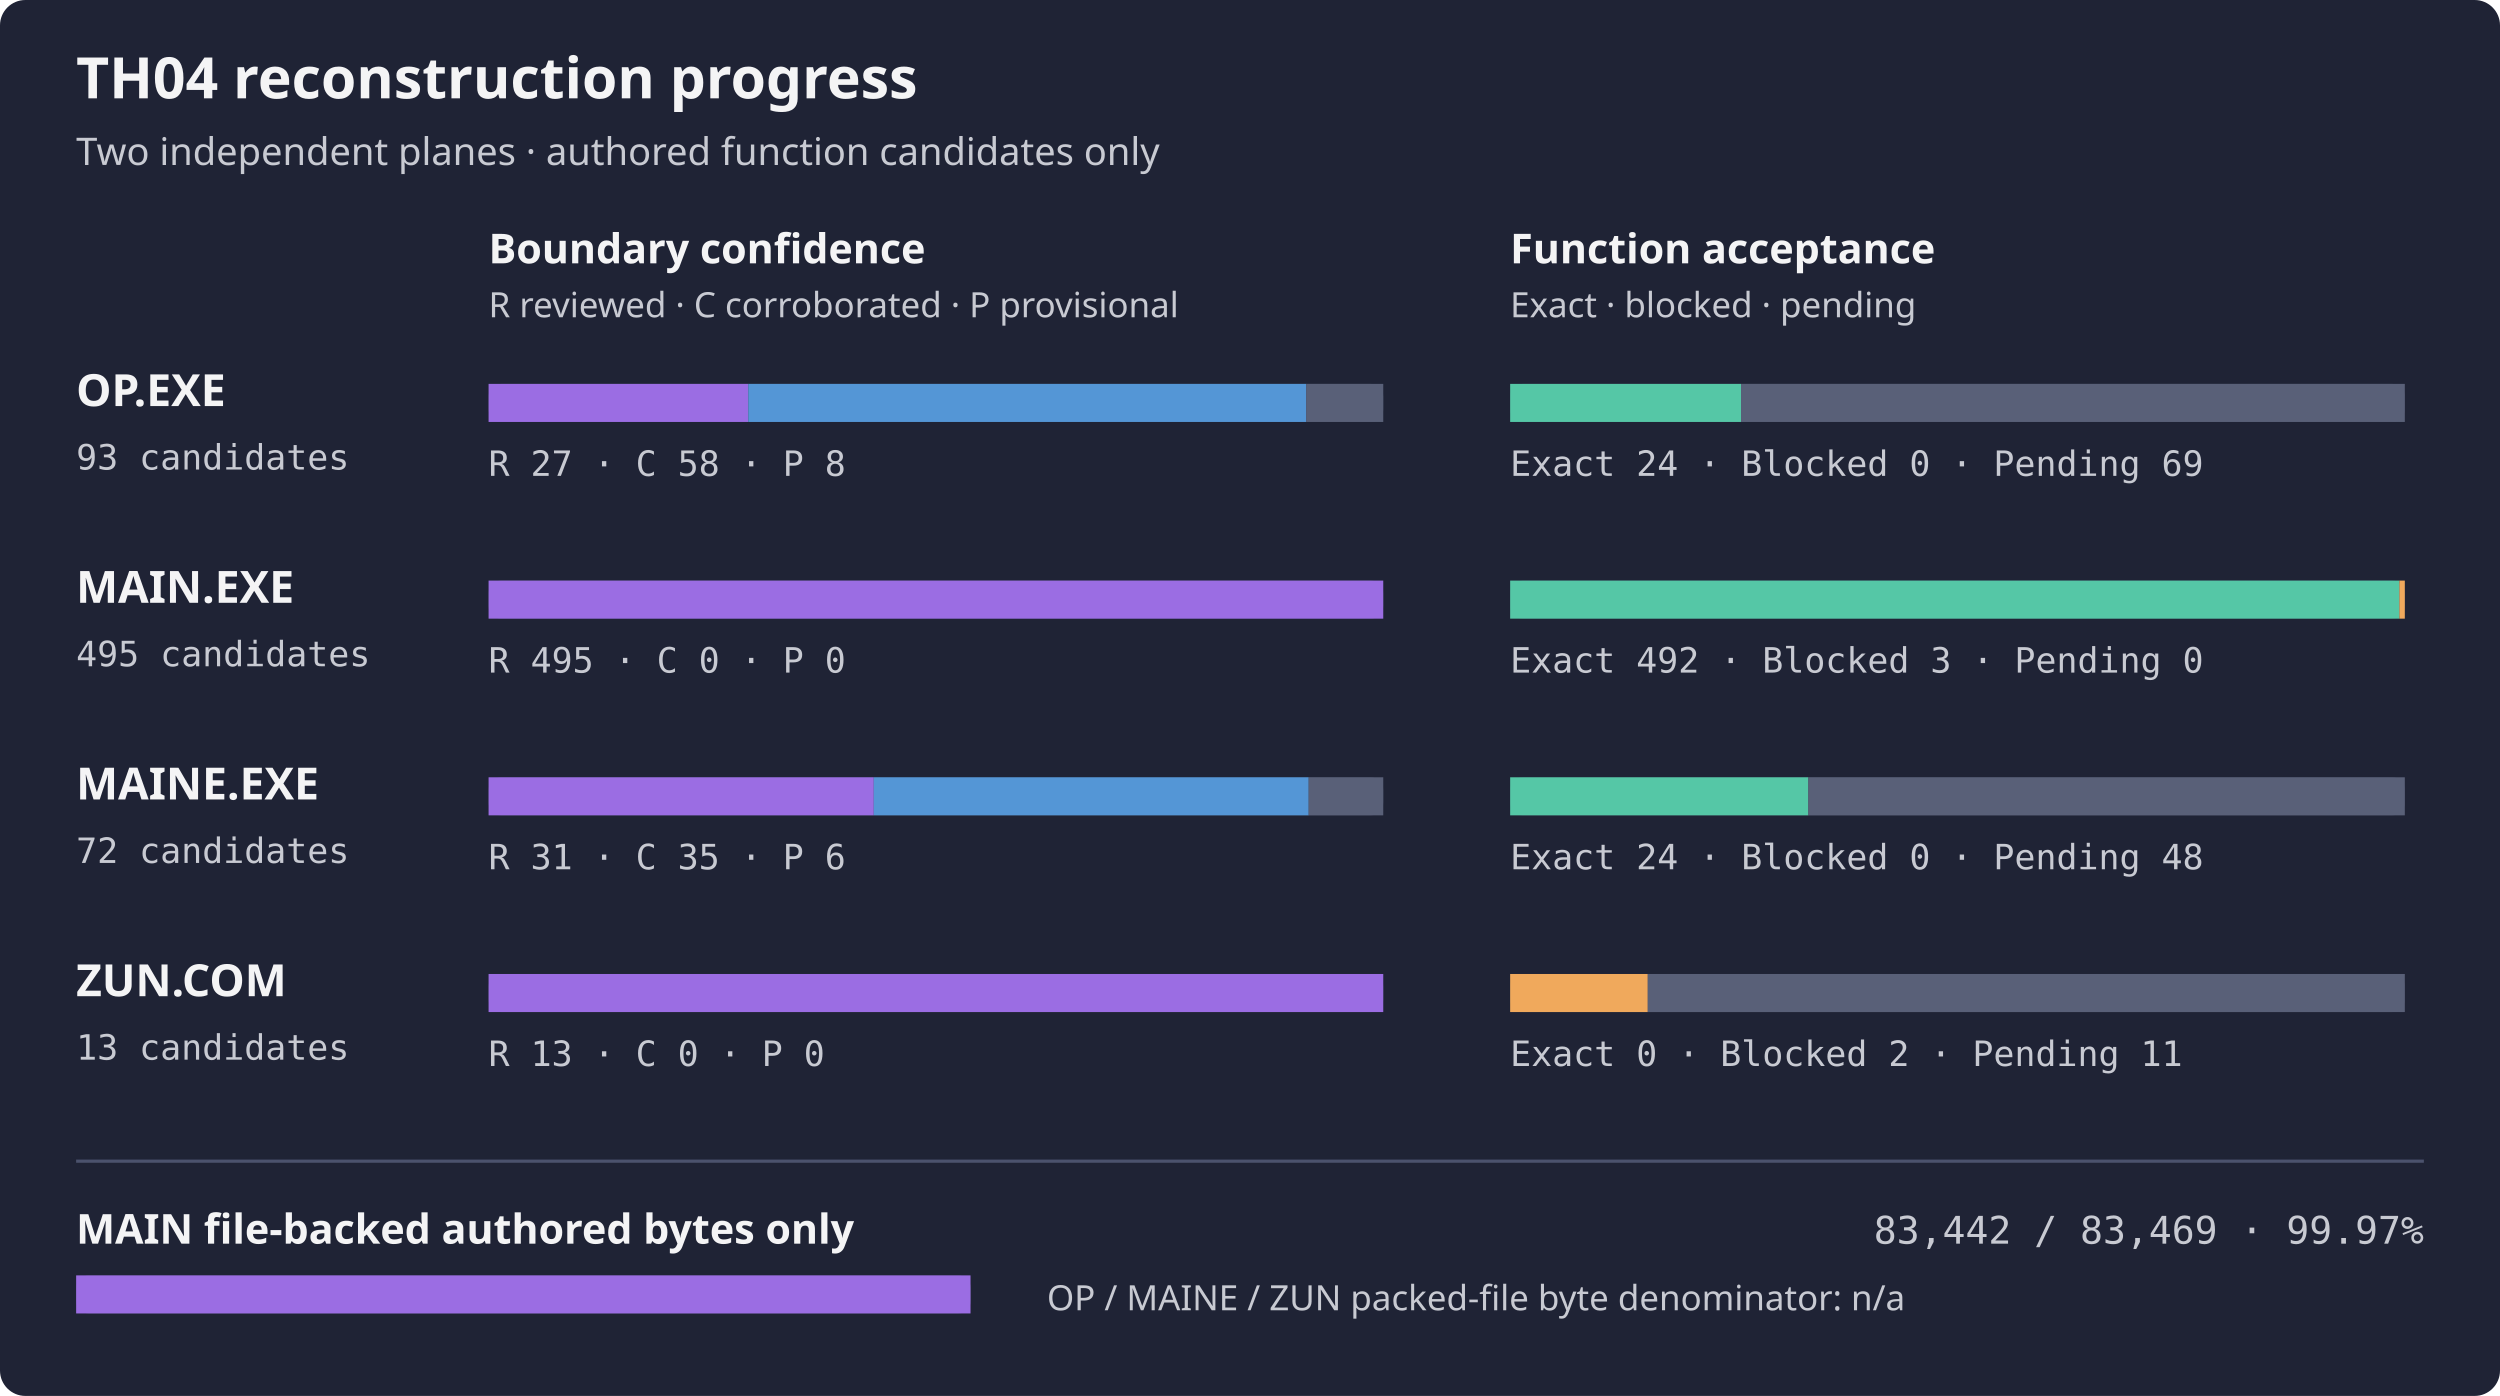
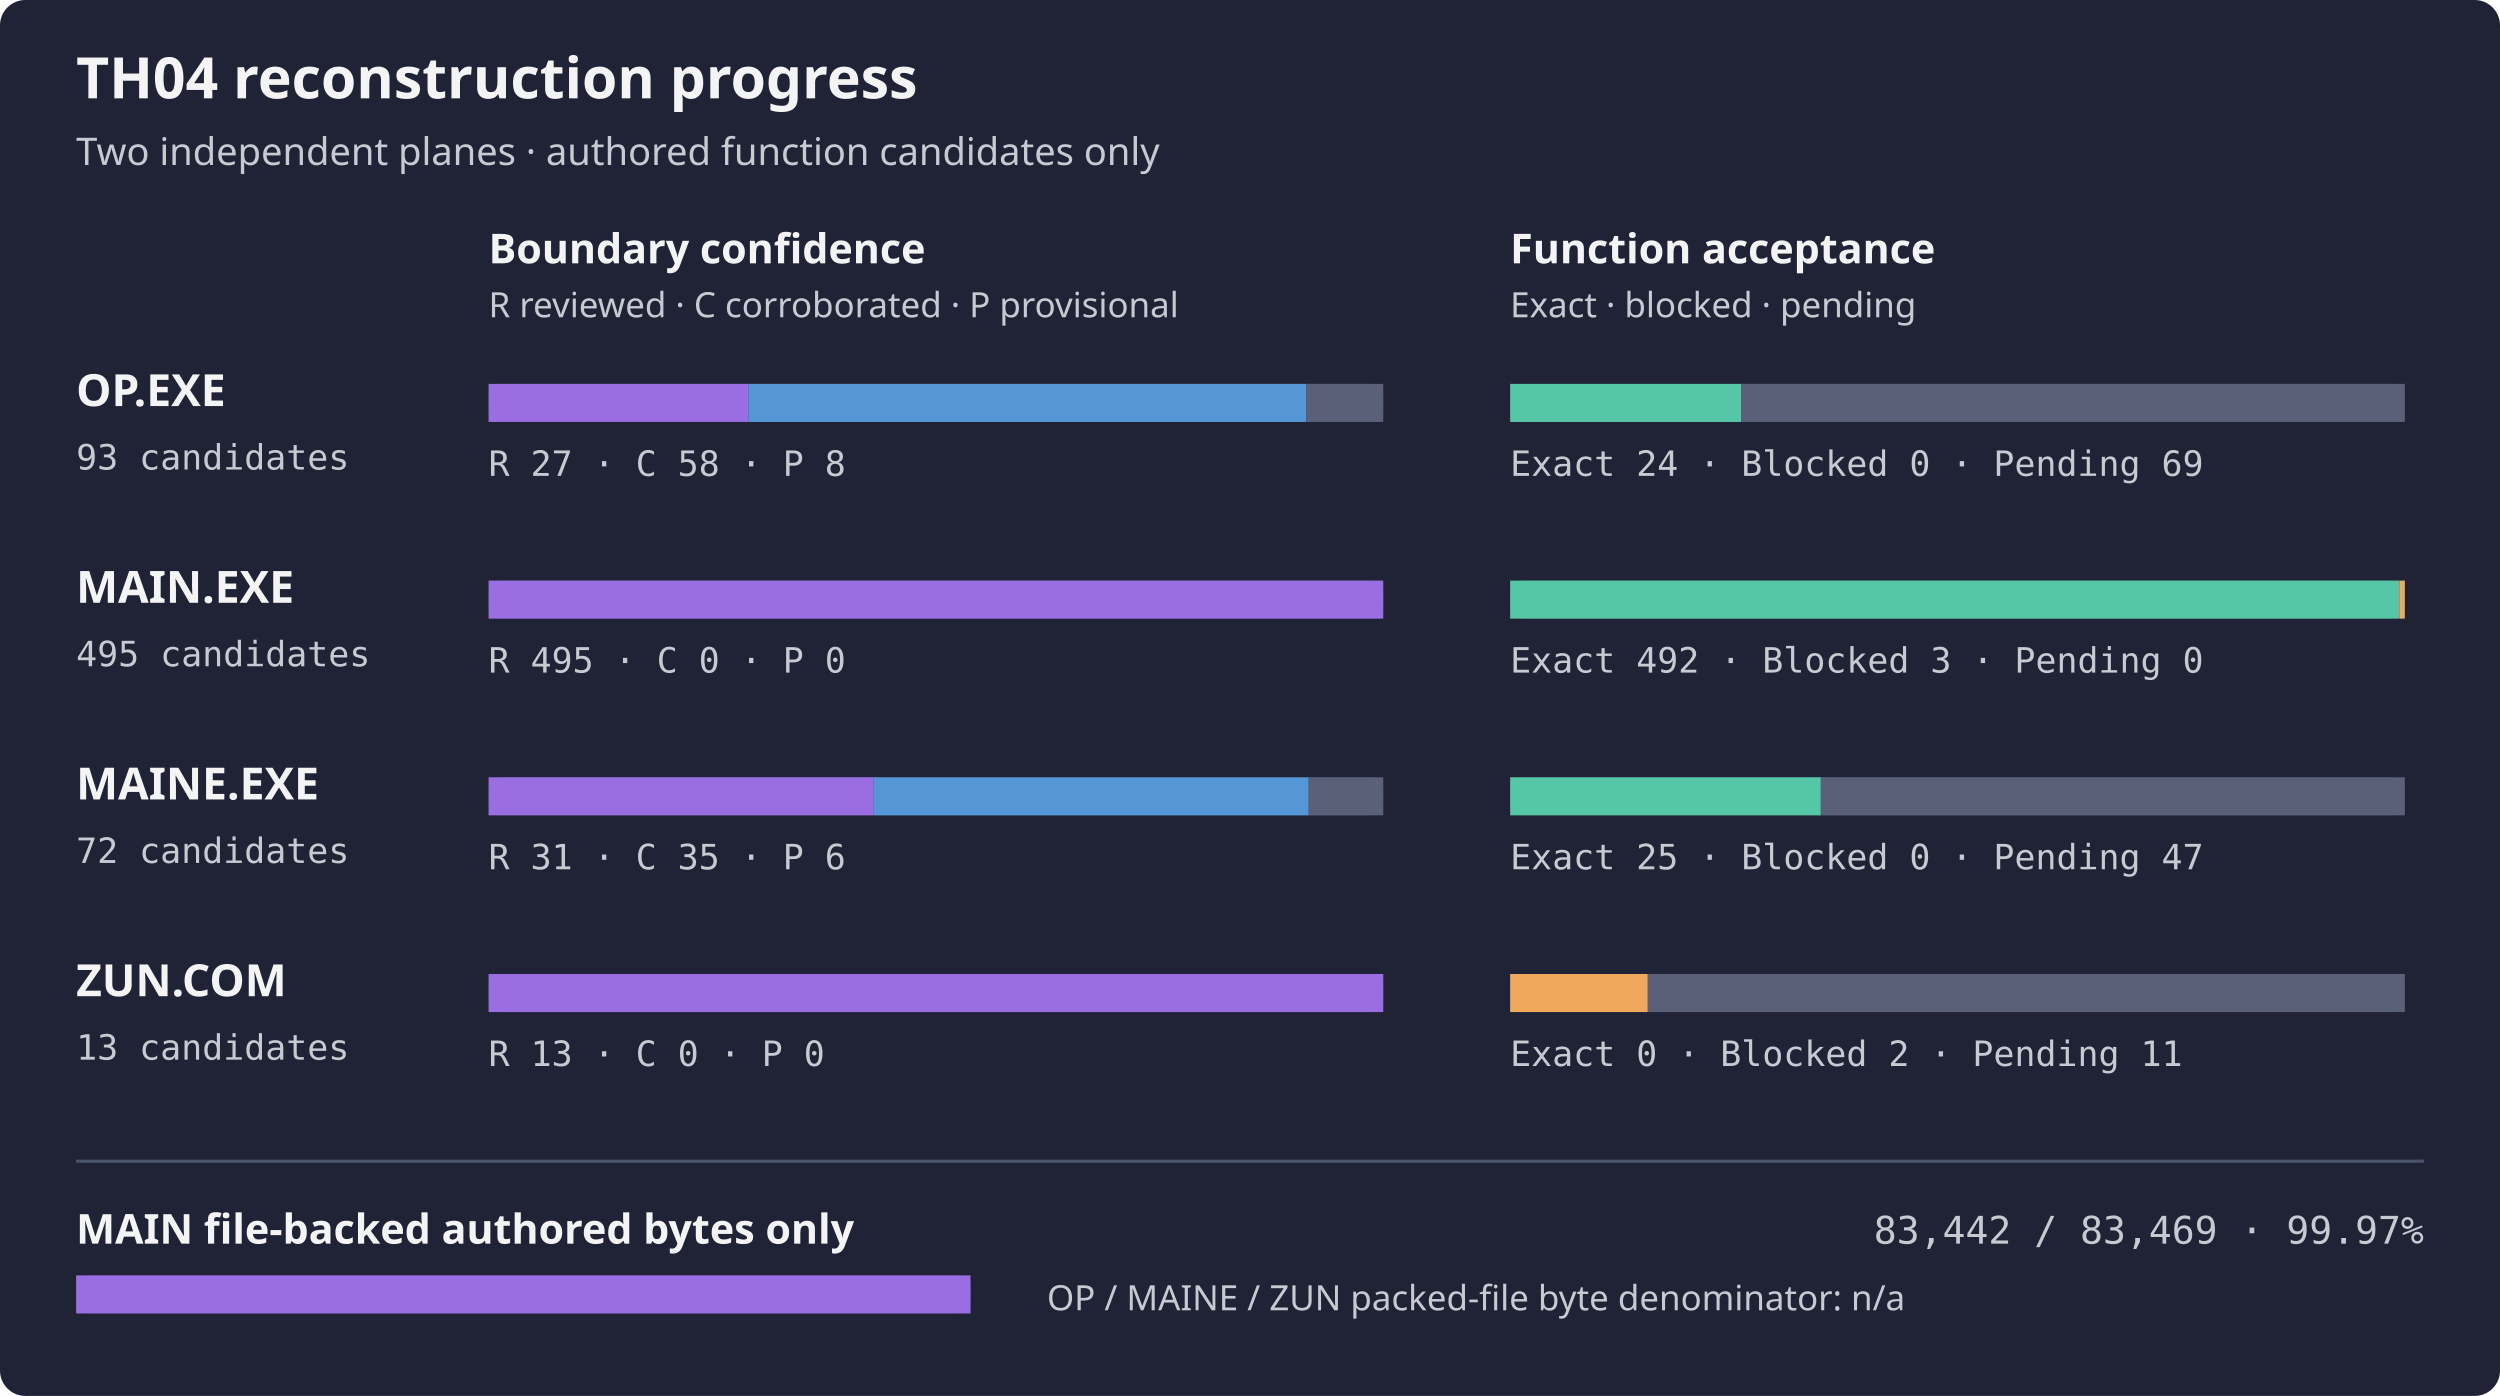
<svg xmlns="http://www.w3.org/2000/svg" width="788" height="440" role="img" aria-label="TH04 per-artifact reconstruction progress">
  <rect width="788" height="440" rx="8" fill="#1f2335" />
  <text x="24" y="31" fill="#f4f4f5" font-family="sans-serif" font-size="18" font-weight="600">TH04 reconstruction progress</text>
  <text x="24" y="52" fill="#c8cad2" font-family="sans-serif" font-size="12">Two independent planes · authored function candidates only</text>
  <text x="154" y="83" fill="#f4f4f5" font-family="sans-serif" font-size="13" font-weight="600">Boundary confidence</text>
  <text x="476" y="83" fill="#f4f4f5" font-family="sans-serif" font-size="13" font-weight="600">Function acceptance</text>
  <text x="154" y="100" fill="#c8cad2" font-family="sans-serif" font-size="11">R reviewed · C corroborated · P provisional</text>
  <text x="476" y="100" fill="#c8cad2" font-family="sans-serif" font-size="11">Exact · blocked · pending</text>
  <text x="24" y="128" fill="#f4f4f5" font-family="sans-serif" font-size="14" font-weight="600">OP.EXE</text>
  <text x="24" y="148" fill="#c8cad2" font-family="monospace" font-size="11">93 candidates</text>
  <rect x="154" y="121" width="282" height="12" rx="4" fill="#353b52" />
  <rect x="154.00" y="121" width="81.87" height="12" fill="#9b6de3" />
  <rect x="235.87" y="121" width="175.87" height="12" fill="#5496d6" />
  <rect x="411.74" y="121" width="24.26" height="12" fill="#596078" />
  <rect x="476" y="121" width="282" height="12" rx="4" fill="#353b52" />
  <rect x="476.00" y="121" width="72.77" height="12" fill="#55c7a6" />
  <rect x="548.77" y="121" width="209.23" height="12" fill="#596078" />
  <text x="154" y="150" fill="#c8cad2" font-family="monospace" font-size="11">R 27 · C 58 · P 8</text>
  <text x="476" y="150" fill="#c8cad2" font-family="monospace" font-size="11">Exact 24 · Blocked 0 · Pending 69</text>
  <text x="24" y="190" fill="#f4f4f5" font-family="sans-serif" font-size="14" font-weight="600">MAIN.EXE</text>
  <text x="24" y="210" fill="#c8cad2" font-family="monospace" font-size="11">495 candidates</text>
  <rect x="154" y="183" width="282" height="12" rx="4" fill="#353b52" />
  <rect x="154.00" y="183" width="282.00" height="12" fill="#9b6de3" />
  <rect x="476" y="183" width="282" height="12" rx="4" fill="#353b52" />
  <rect x="476.00" y="183" width="280.29" height="12" fill="#55c7a6" />
  <rect x="756.29" y="183" width="1.71" height="12" fill="#f0a95c" />
  <text x="154" y="212" fill="#c8cad2" font-family="monospace" font-size="11">R 495 · C 0 · P 0</text>
  <text x="476" y="212" fill="#c8cad2" font-family="monospace" font-size="11">Exact 492 · Blocked 3 · Pending 0</text>
  <text x="24" y="252" fill="#f4f4f5" font-family="sans-serif" font-size="14" font-weight="600">MAINE.EXE</text>
  <text x="24" y="272" fill="#c8cad2" font-family="monospace" font-size="11">72 candidates</text>
  <rect x="154" y="245" width="282" height="12" rx="4" fill="#353b52" />
  <rect x="154.00" y="245" width="121.42" height="12" fill="#9b6de3" />
  <rect x="275.42" y="245" width="137.08" height="12" fill="#5496d6" />
  <rect x="412.50" y="245" width="23.50" height="12" fill="#596078" />
  <rect x="476" y="245" width="282" height="12" rx="4" fill="#353b52" />
-   <rect x="476.00" y="245" width="94.00" height="12" fill="#55c7a6" />
-   <rect x="570.00" y="245" width="188.00" height="12" fill="#596078" />
+   <rect x="476.00" y="245" width="97.92" height="12" fill="#55c7a6" />
+   <rect x="573.92" y="245" width="184.08" height="12" fill="#596078" />
  <text x="154" y="274" fill="#c8cad2" font-family="monospace" font-size="11">R 31 · C 35 · P 6</text>
-   <text x="476" y="274" fill="#c8cad2" font-family="monospace" font-size="11">Exact 24 · Blocked 0 · Pending 48</text>
+   <text x="476" y="274" fill="#c8cad2" font-family="monospace" font-size="11">Exact 25 · Blocked 0 · Pending 47</text>
  <text x="24" y="314" fill="#f4f4f5" font-family="sans-serif" font-size="14" font-weight="600">ZUN.COM</text>
  <text x="24" y="334" fill="#c8cad2" font-family="monospace" font-size="11">13 candidates</text>
  <rect x="154" y="307" width="282" height="12" rx="4" fill="#353b52" />
  <rect x="154.00" y="307" width="282.00" height="12" fill="#9b6de3" />
  <rect x="476" y="307" width="282" height="12" rx="4" fill="#353b52" />
  <rect x="476.00" y="307" width="43.38" height="12" fill="#f0a95c" />
  <rect x="519.38" y="307" width="238.62" height="12" fill="#596078" />
  <text x="154" y="336" fill="#c8cad2" font-family="monospace" font-size="11">R 13 · C 0 · P 0</text>
  <text x="476" y="336" fill="#c8cad2" font-family="monospace" font-size="11">Exact 0 · Blocked 2 · Pending 11</text>
  <path d="M24 366 H764" stroke="#4b526d" />
  <text x="24" y="392" fill="#f4f4f5" font-family="sans-serif" font-size="13" font-weight="600">MAIN file-backed authored bytes only</text>
  <text x="764" y="392" fill="#c8cad2" text-anchor="end" font-family="monospace" font-size="12">83,442 / 83,469 · 99.97%</text>
  <rect x="24" y="402" width="282" height="12" rx="4" fill="#353b52" />
  <rect x="24" y="402" width="281.91" height="12" fill="#9b6de3" />
  <text x="330" y="413" fill="#c8cad2" font-family="sans-serif" font-size="11">OP / MAINE / ZUN packed-file byte denominator: n/a</text>
</svg>
